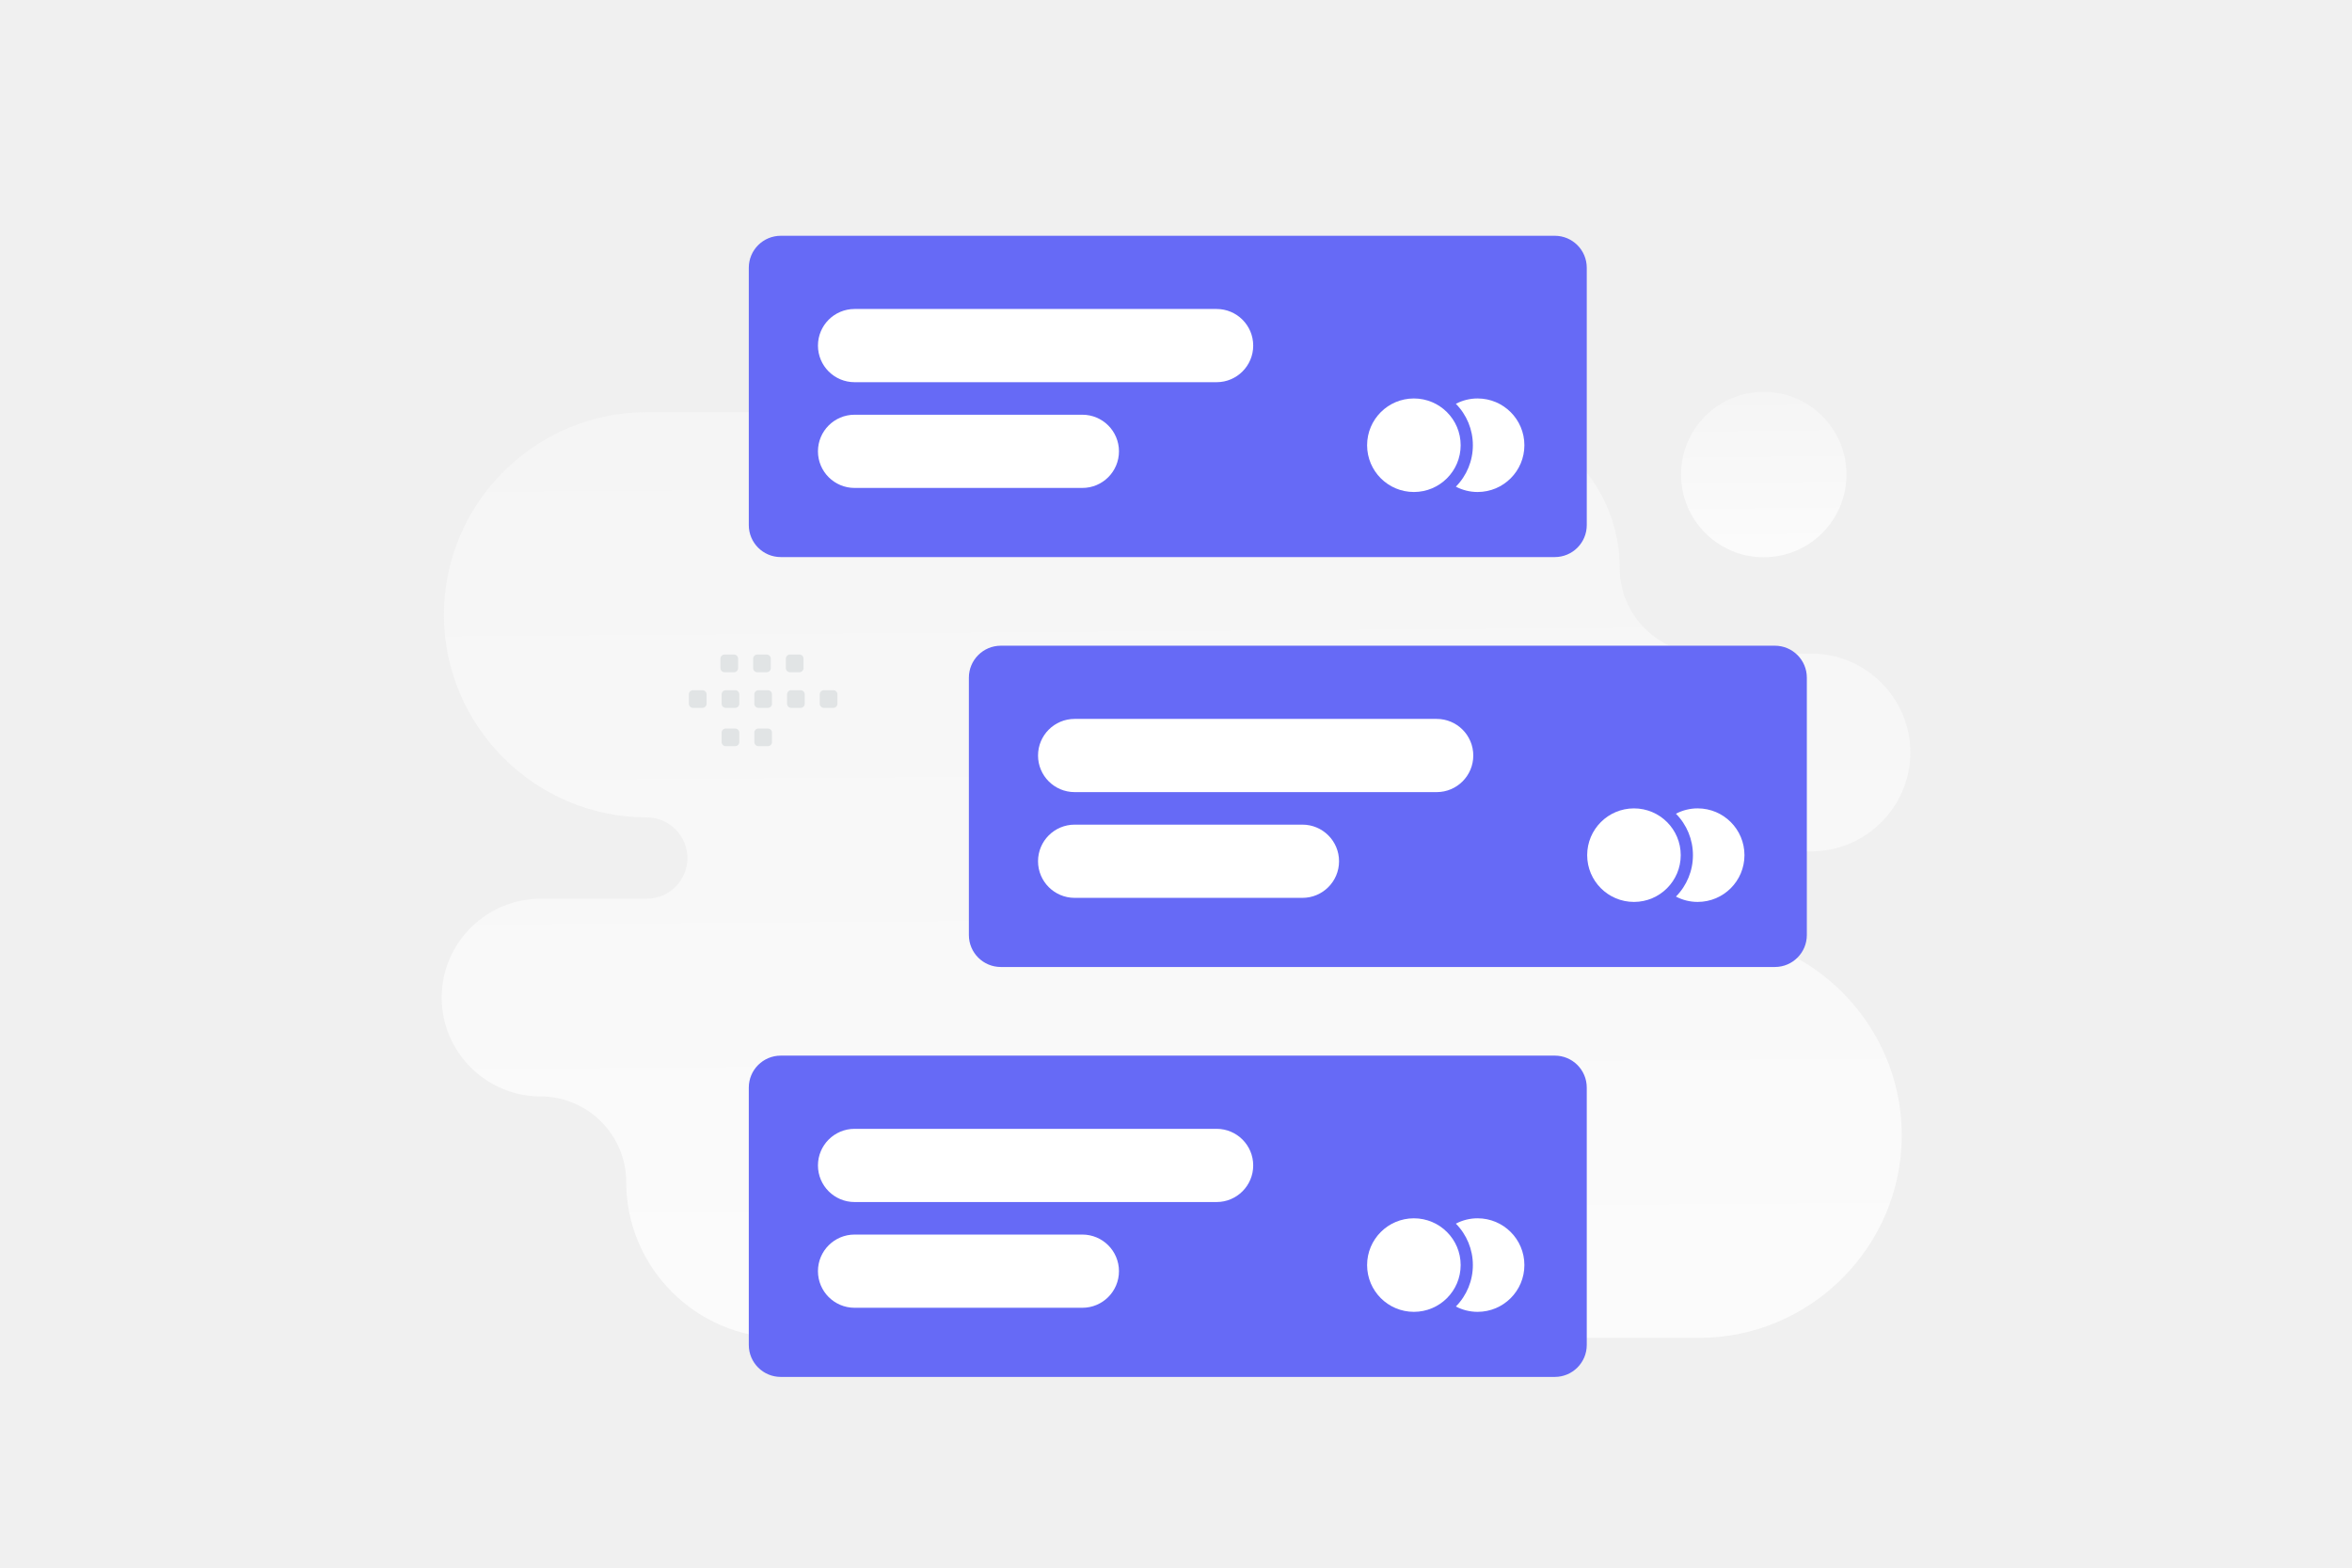
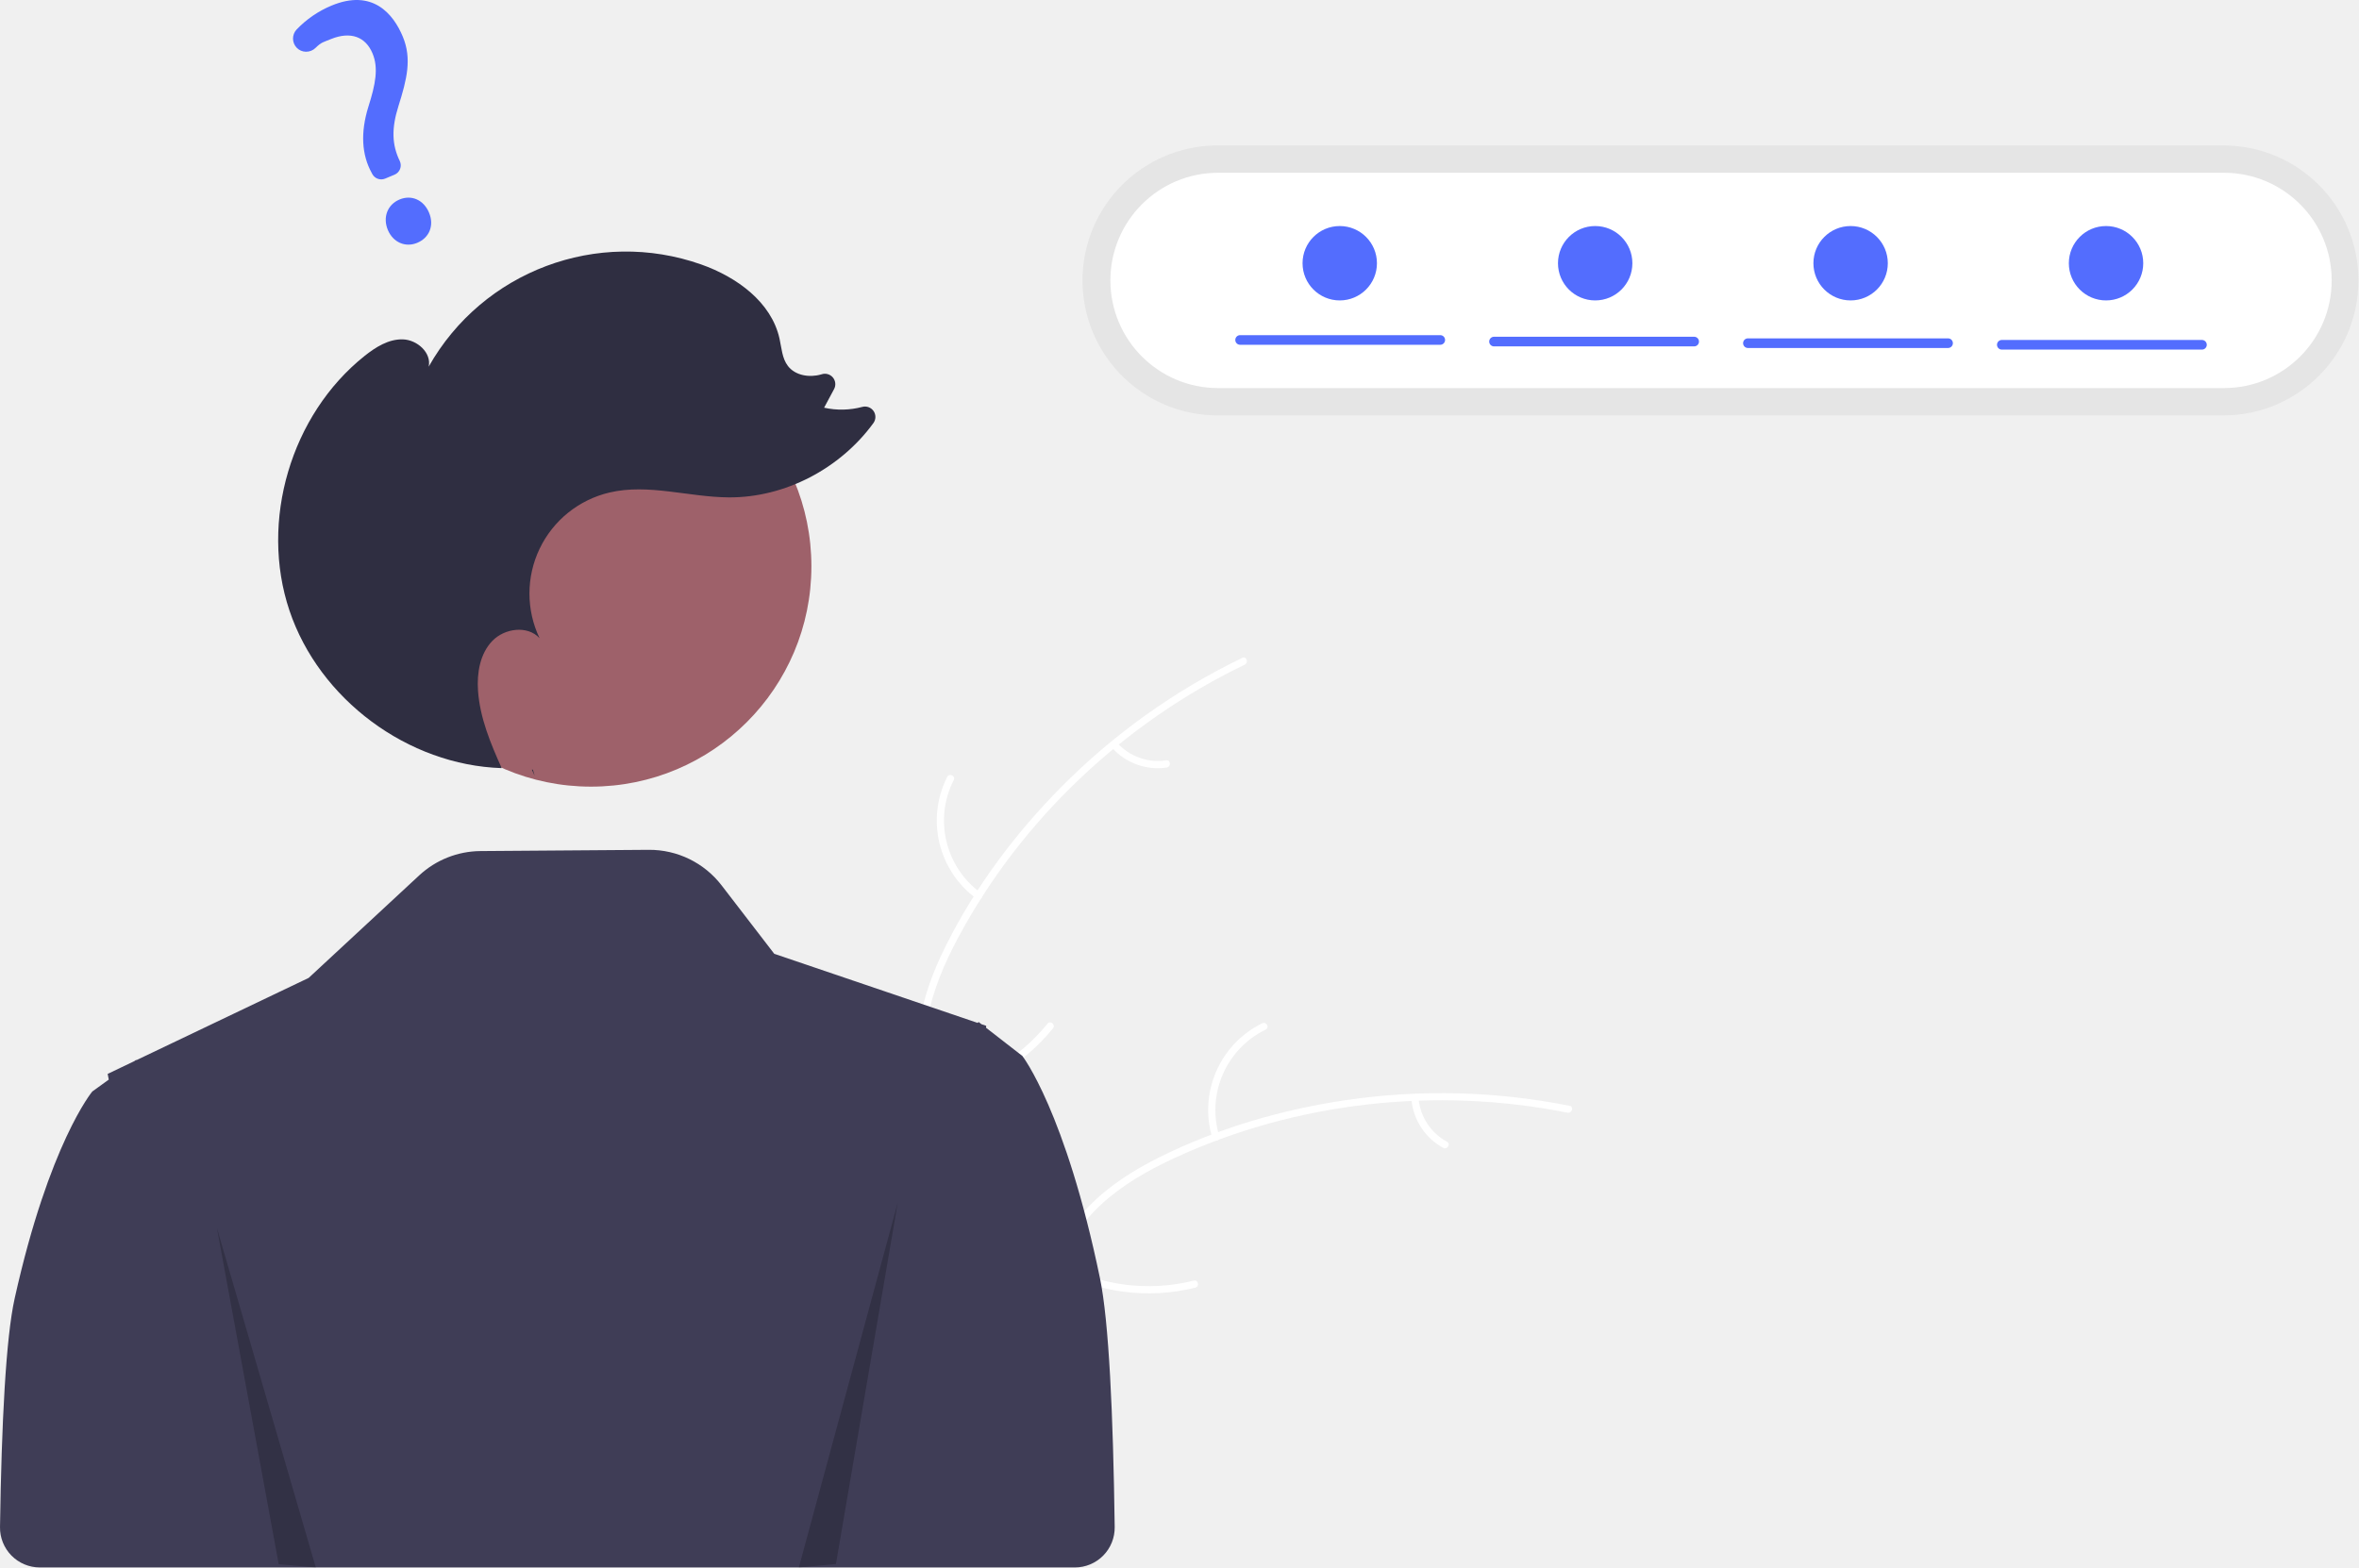
- <svg xmlns="http://www.w3.org/2000/svg" width="900" height="600" viewBox="0 0 900 600" fill="none">
-   <path fill="transparent" d="M0 0h900v600H0z" />
-   <path fill-rule="evenodd" clip-rule="evenodd" d="M247.478 157.748c-42.689 0-77.612 34.892-77.612 77.545s34.923 77.545 77.612 77.545c8.564 0 15.578 7.008 15.578 15.565 0 8.556-7.014 15.564-15.578 15.564h-40.611c-20.826 0-37.867 17.027-37.867 37.834 0 20.807 17.041 37.834 37.867 37.834 18.011 0 32.749 14.725 32.749 32.721 0 32.833 26.887 59.696 59.748 59.696h350.742c42.69 0 77.612-34.892 77.612-77.545s-34.922-77.545-77.612-77.545h-7.508c-8.564 0-15.578-6.999-15.578-15.564 0-8.557 7.005-15.565 15.578-15.565h50.535c20.826 0 37.867-17.026 37.867-37.834 0-20.781-16.998-37.79-37.789-37.834h-40.663c-18.012 0-32.75-14.725-32.75-32.72 0-32.833-26.886-59.697-59.748-59.697H247.478z" fill="url(#a)" />
-   <rect x="286.531" y="90.241" width="320.648" height="122.967" rx="12.232" fill="#666AF6" />
-   <circle cx="541.027" cy="170.404" r="17.9" fill="#fff" />
-   <path fill-rule="evenodd" clip-rule="evenodd" d="M557.092 186.256a22.498 22.498 0 0 0 6.505-15.853 22.5 22.5 0 0 0-6.505-15.853 17.829 17.829 0 0 1 8.321-2.047c9.886 0 17.9 8.014 17.9 17.9s-8.014 17.9-17.9 17.9c-3.004 0-5.835-.739-8.321-2.047z" fill="#fff" />
-   <rect x="312.993" y="118.259" width="166.55" height="28.018" rx="14.009" fill="#fff" />
-   <rect x="312.993" y="158.729" width="115.184" height="28.018" rx="14.009" fill="#fff" />
-   <rect x="286.531" y="404.019" width="320.648" height="122.967" rx="12.232" fill="#666AF6" />
-   <circle cx="541.027" cy="484.181" r="17.9" fill="#fff" />
-   <path fill-rule="evenodd" clip-rule="evenodd" d="M557.092 500.034a22.498 22.498 0 0 0 6.505-15.853 22.5 22.5 0 0 0-6.505-15.853 17.829 17.829 0 0 1 8.321-2.047c9.886 0 17.9 8.014 17.9 17.9s-8.014 17.9-17.9 17.9c-3.004 0-5.835-.74-8.321-2.047z" fill="#fff" />
-   <rect x="312.993" y="432.036" width="166.55" height="28.018" rx="14.009" fill="#fff" />
-   <rect x="312.993" y="472.506" width="115.184" height="28.018" rx="14.009" fill="#fff" />
-   <rect x="370.744" y="247.13" width="320.648" height="122.967" rx="12.232" fill="#666AF6" />
-   <circle cx="625.239" cy="327.293" r="17.9" fill="#fff" />
-   <path fill-rule="evenodd" clip-rule="evenodd" d="M641.305 343.144a22.498 22.498 0 0 0 6.504-15.853 22.5 22.5 0 0 0-6.505-15.853 17.829 17.829 0 0 1 8.321-2.047c9.886 0 17.9 8.014 17.9 17.9s-8.014 17.9-17.9 17.9c-3.004 0-5.835-.74-8.32-2.047z" fill="#fff" />
-   <rect x="397.206" y="275.147" width="166.55" height="28.018" rx="14.009" fill="#fff" />
-   <rect x="397.206" y="315.618" width="115.184" height="28.018" rx="14.009" fill="#fff" />
-   <path fill-rule="evenodd" clip-rule="evenodd" d="M318.87 270.926h-3.61c-.873 0-1.576-.71-1.576-1.575v-3.61c0-.873.711-1.576 1.576-1.576h3.61c.865 0 1.576.71 1.576 1.576v3.61a1.572 1.572 0 0 1-1.576 1.575zm-12.515 0h-3.61c-.865 0-1.576-.71-1.576-1.575v-3.61c0-.873.711-1.576 1.576-1.576h3.61c.865 0 1.576.71 1.576 1.576v3.61c0 .865-.711 1.575-1.576 1.575zm-12.524 0h-3.609c-.866 0-1.576-.71-1.576-1.575v-3.61c0-.873.71-1.576 1.576-1.576h3.609c.866 0 1.576.71 1.576 1.576v3.61a1.572 1.572 0 0 1-1.576 1.575zm-12.516 0h-3.61c-.865 0-1.575-.71-1.575-1.575v-3.61c0-.873.71-1.576 1.575-1.576h3.61c.873 0 1.583.71 1.583 1.576v3.61a1.592 1.592 0 0 1-1.583 1.575zm-12.516 0h-3.61c-.873 0-1.583-.71-1.583-1.575v-3.61c0-.873.71-1.576 1.583-1.576h3.61c.865 0 1.575.71 1.575 1.576v3.61c0 .865-.71 1.575-1.575 1.575zm37.096-13.648h-3.61c-.865 0-1.575-.71-1.575-1.575v-3.618c0-.865.71-1.575 1.575-1.575h3.61c.873 0 1.576.71 1.576 1.575v3.61a1.574 1.574 0 0 1-1.576 1.583zm-12.515 0h-3.61c-.866 0-1.576-.71-1.576-1.575v-3.618c0-.865.71-1.575 1.576-1.575h3.61c.865 0 1.575.71 1.575 1.575v3.61a1.573 1.573 0 0 1-1.575 1.583zm-12.516 0h-3.61c-.873 0-1.583-.71-1.583-1.575v-3.618c0-.865.71-1.575 1.583-1.575h3.61c.865 0 1.575.71 1.575 1.575v3.61c0 .873-.71 1.583-1.575 1.583zm12.967 28.308h-3.609c-.866 0-1.576-.71-1.576-1.575v-3.61c0-.873.71-1.576 1.576-1.576h3.609c.866 0 1.576.71 1.576 1.576v3.61a1.572 1.572 0 0 1-1.576 1.575zm-12.516 0h-3.61c-.865 0-1.575-.71-1.575-1.575v-3.61c0-.873.71-1.576 1.575-1.576h3.61c.873 0 1.583.71 1.583 1.576v3.61a1.592 1.592 0 0 1-1.583 1.575z" fill="#E1E4E5" />
-   <circle cx="674.911" cy="181.627" r="31.654" fill="url(#b)" />
-   <defs>
-     <linearGradient id="a" x1="461.983" y1="710.696" x2="455.095" y2="-227.751" gradientUnits="userSpaceOnUse">
-       <stop stop-color="#fff" />
-       <stop offset="1" stop-color="#EEE" />
-     </linearGradient>
-     <linearGradient id="b" x1="676.261" y1="248.776" x2="674.309" y2="81.105" gradientUnits="userSpaceOnUse">
-       <stop stop-color="#fff" />
-       <stop offset="1" stop-color="#EEE" />
-     </linearGradient>
-   </defs>
+ <svg xmlns="http://www.w3.org/2000/svg" id="a1eb8154-a900-4139-a57a-48f5993fbc39" data-name="Layer 1" width="951.235" height="632.162" viewBox="0 0 951.235 632.162">
+   <path d="M465.591,496.884c32.599-57.345,94.782-101.377,160.608-97.135a303.919,303.919,0,0,0-79.931,192.744c-1.081,27.644.595,58.502-17.759,79.201-11.42,12.88-28.877,19.117-46.04,20.426-17.164,1.308-34.324-1.793-51.259-4.881l-4.108,1.261C425.537,622.556,432.992,554.23,465.591,496.884Z" transform="translate(-124.3823 -133.0693)" fill="#f0f0f0" />
+   <path d="M626.297,401.13C577.62,424.563,536.113,463.7,510.633,511.429c-5.509,10.319-10.199,21.266-12.244,32.841-2.047,11.58-.617,22.603,3.338,33.602,3.616,10.055,8.479,19.921,9.588,30.68,1.169,11.34-3.004,21.944-10.515,30.359-9.19,10.296-21.531,16.677-33.817,22.497-13.641,6.462-27.912,12.958-37.573,25.019-1.171,1.461-3.37-.441-2.201-1.9,16.809-20.983,45.583-24.928,65.536-41.831,9.31-7.887,16.3-18.628,15.859-31.214-.386-11.005-5.392-21.184-9.141-31.333-3.937-10.657-5.9-21.372-4.488-32.734,1.444-11.622,5.716-22.776,10.937-33.191,11.774-23.488,27.887-45.051,46.345-63.691a264.375,264.375,0,0,1,73.099-52.155c1.681-.809,2.612,1.947.942,2.751Z" transform="translate(-124.3823 -133.0693)" fill="#fff" />
+   <path d="M518.097,495.478a38.974,38.974,0,0,1-11.761-49.077c.851-1.666,3.48-.421,2.627,1.247a36.089,36.089,0,0,0,11.033,45.63c1.515,1.097-.393,3.291-1.9,2.201Z" transform="translate(-124.3823 -133.0693)" fill="#fff" />
+   <path d="M499.222,573.016A75.118,75.118,0,0,0,546.783,545.906c1.176-1.457,3.375.444,2.201,1.9A78.134,78.134,0,0,1,499.435,575.915c-1.855.266-2.058-2.635-.213-2.899Z" transform="translate(-124.3823 -133.0693)" fill="#fff" />
+   <path d="M574.907,432.685a22.061,22.061,0,0,0,19.718,7.03c1.851-.289,2.052,2.612.213,2.899a24.721,24.721,0,0,1-21.83-7.728,1.502,1.502,0,0,1-.151-2.05,1.461,1.461,0,0,1,2.05-.151Z" transform="translate(-124.3823 -133.0693)" fill="#fff" />
+   <path d="M757.173,580.652c-1.151.213-2.302.427-3.463.662a290.53,290.53,0,0,0-45.425,12.557c-1.149.4-2.308.823-3.443,1.255a306.284,306.284,0,0,0-96.329,58.622,297.44,297.44,0,0,0-31.2,32.695c-13.196,16.123-26.221,34.654-43.465,45.166a51.028,51.028,0,0,1-5.552,3.01l-99.338-41.204c-.179-.207-.368-.392-.548-.599l-4.041-1.464c.451-.636.932-1.287,1.383-1.923.26-.37.542-.731.802-1.102.18-.244.362-.488.511-.718.06-.081.121-.162.171-.221.149-.23.311-.429.451-.636q4.02-5.465,8.13-10.892c.009-.023.009-.023.041-.036,20.951-27.516,44.382-53.525,71.017-75.151.802-.65,1.611-1.324,2.458-1.955a283.824,283.824,0,0,1,38.364-25.951,250.912,250.912,0,0,1,22.758-11.253A208.652,208.652,0,0,1,633.669,545.389c43.431-4.033,87.669,5.869,120.98,33.154C755.5,579.241,756.331,579.931,757.173,580.652Z" transform="translate(-124.3823 -133.0693)" fill="#f0f0f0" />
+   <path d="M756.427,581.82c-52.975-10.597-109.678-4.339-158.759,18.43-10.611,4.923-20.947,10.84-29.549,18.85-8.606,8.014-14.101,17.676-17.565,28.839-3.167,10.205-5.224,21.011-10.816,30.269-5.895,9.758-15.61,15.712-26.674,17.909-13.537,2.688-27.232.352-40.545-2.397-14.782-3.053-30.088-6.459-45.063-2.646-1.814.462-2.425-2.381-.613-2.842,26.055-6.634,51.404,7.541,77.512,6.058,12.183-.692,24.23-5.06,31.455-15.374,6.318-9.019,8.449-20.16,11.566-30.521,3.273-10.879,8.157-20.616,16.124-28.838,8.151-8.41,18.277-14.744,28.715-19.916,23.542-11.665,49.39-19.181,75.35-22.951a264.375,264.375,0,0,1,89.766,2.367c1.83.366.913,3.127-.905,2.763Z" transform="translate(-124.3823 -133.0693)" fill="#fff" />
+   <path d="M613.231,592.008a38.974,38.974,0,0,1,20.158-46.266c1.682-.817,3.032,1.759,1.347,2.577a36.089,36.089,0,0,0-18.663,43.076c.549,1.788-2.296,2.391-2.842.613Z" transform="translate(-124.3823 -133.0693)" fill="#fff" />
+   <path d="M551.478,642.554a75.118,75.118,0,0,0,54.296,6.99c1.816-.456,2.427,2.387.613,2.842a78.135,78.135,0,0,1-56.485-7.388c-1.641-.905-.057-3.343,1.576-2.443Z" transform="translate(-124.3823 -133.0693)" fill="#fff" />
+   <path d="M696.396,576.075a22.061,22.061,0,0,0,11.511,17.484c1.652.884.066,3.321-1.576,2.443a24.721,24.721,0,0,1-12.777-19.314,1.502,1.502,0,0,1,1.114-1.728,1.461,1.461,0,0,1,1.728,1.114Z" transform="translate(-124.3823 -133.0693)" fill="#fff" />
+   <path d="M567.941,648.631c-13.912-67.267-31.302-89.694-31.302-89.694l-6.643-5.152-7.989-6.206.039-.798-1.895-.644-.445-.346-.729-.56-.117.126-.248.256-36.152-12.289-45.865-15.579L415.355,490.14a36.734,36.734,0,0,0-29.387-14.334l-67.829.502a36.734,36.734,0,0,0-24.71,9.801l-44.583,41.354-69.469,33.178-.117-.117-.729.521-10.734,5.132.443,2.306-6.643,4.794s-17.39,20.868-31.302,83.459c-3.539,15.926-5.281,50.09-5.91,92.188a16.069,16.069,0,0,0,16.062,16.307H511.494v-0H557.806a16.072,16.072,0,0,0,16.063-16.291C573.254,703.131,571.513,665.902,567.941,648.631Z" transform="translate(-124.3823 -133.0693)" fill="#3f3d56" />
+   <path d="M615.548,191.732a54.431,54.431,0,1,0,0,108.861H1021.187a54.431,54.431,0,0,0,0-108.861Z" transform="translate(-124.3823 -133.0693)" fill="#e5e5e5" />
+   <path d="M615.548,202.747a43.415,43.415,0,1,0,0,86.83H1021.187a43.415,43.415,0,0,0,0-86.83Z" transform="translate(-124.3823 -133.0693)" fill="#fff" />
+   <circle id="e096411a-cdc3-4e6d-bbd4-4630e1fee17e" data-name="ab6171fa-7d69-4734-b81c-8dff60f9761b" cx="238.323" cy="228.392" r="88.863" fill="#9e616a" />
+   <path d="M339.972,445.973q-.569-1.254-1.136-2.516c.146.005.29.026.435.029Z" transform="translate(-124.3823 -133.0693)" fill="#2f2e41" />
+   <path d="M271.371,276.64c4.494-3.585,9.747-6.884,15.494-6.699,5.746.185,11.573,5.375,10.383,11a91.318,91.318,0,0,1,109.895-41.208c14.282,5.039,28.287,15.119,31.568,29.904.842,3.795,1.023,7.957,3.393,11.039,2.988,3.886,8.705,4.765,13.412,3.398q.071-.021.141-.042a4.199,4.199,0,0,1,5.073,5.927l-4.041,7.537a32.383,32.383,0,0,0,15.428-.328,4.195,4.195,0,0,1,4.455,6.528c-13.325,18.294-35.586,30.108-58.303,29.969-16.146-.098-32.458-5.663-48.172-1.95a41.844,41.844,0,0,0-28.144,58.74c-4.827-5.28-14.159-4.03-19.097,1.147-4.938,5.177-6.216,12.904-5.719,20.041.761,10.916,5.038,21.201,9.546,31.212-37.801-1.19-73.555-27.707-85.59-63.572C229.008,343.267,241.674,300.33,271.371,276.64Z" transform="translate(-124.3823 -133.0693)" fill="#2f2e41" />
+   <polygon points="87.464 495.253 112.388 630.86 127.343 632.162 87.464 495.253" opacity="0.2" />
+   <polygon points="362.007 485.026 337.083 630.762 322.128 632.162 362.007 485.026" opacity="0.2" />
+   <path d="M292.629,231.001c-4.779,1.995-9.765-.191-11.857-5.2-2.123-5.085-.14-10.246,4.715-12.274,4.856-2.028,9.754.165,11.911,5.331C299.524,223.948,297.563,228.941,292.629,231.001Zm-9.154-27.482-3.8,1.587a4.099,4.099,0,0,1-5.206-1.909l-.188-.368c-4.088-7.373-4.557-16.335-1.384-26.621,2.939-9.227,4.16-15.717,1.705-21.596-2.838-6.797-8.899-8.927-16.628-5.842-2.998,1.252-3.952,1.232-6.311,3.572a5.416,5.416,0,0,1-3.921,1.593,5.235,5.235,0,0,1-3.747-1.643,5.348,5.348,0,0,1-.037-7.297,41.535,41.535,0,0,1,14.046-9.644c16.606-6.934,24.966,3.303,28.792,12.465,3.742,8.961,1.637,17.275-1.745,28.043-2.834,8.948-2.669,15.578.55,22.17a4.081,4.081,0,0,1-2.126,5.491Z" transform="translate(-124.3823 -133.0693)" fill="#536dfe" />
+   <path d="M705.149,272.122h-80.707a1.944,1.944,0,1,1,0-3.888h80.707a1.944,1.944,0,0,1,0,3.888Z" transform="translate(-124.3823 -133.0693)" fill="#536dfe" />
+   <path d="M807.53,272.77h-80.707a1.944,1.944,0,1,1,0-3.888h80.707a1.944,1.944,0,1,1,0,3.888Z" transform="translate(-124.3823 -133.0693)" fill="#536dfe" />
+   <path d="M909.912,273.418H829.205a1.944,1.944,0,0,1,0-3.888h80.707a1.944,1.944,0,1,1,0,3.888Z" transform="translate(-124.3823 -133.0693)" fill="#536dfe" />
+   <path d="M1012.294,274.066h-80.707a1.944,1.944,0,0,1,0-3.888h80.707a1.944,1.944,0,0,1,0,3.888Z" transform="translate(-124.3823 -133.0693)" fill="#536dfe" />
+   <circle cx="540.235" cy="106.162" r="15" fill="#536dfe" />
+   <circle cx="643.235" cy="106.162" r="15" fill="#536dfe" />
+   <circle cx="746.235" cy="106.162" r="15" fill="#536dfe" />
+   <circle cx="849.235" cy="106.162" r="15" fill="#536dfe" />
</svg>
